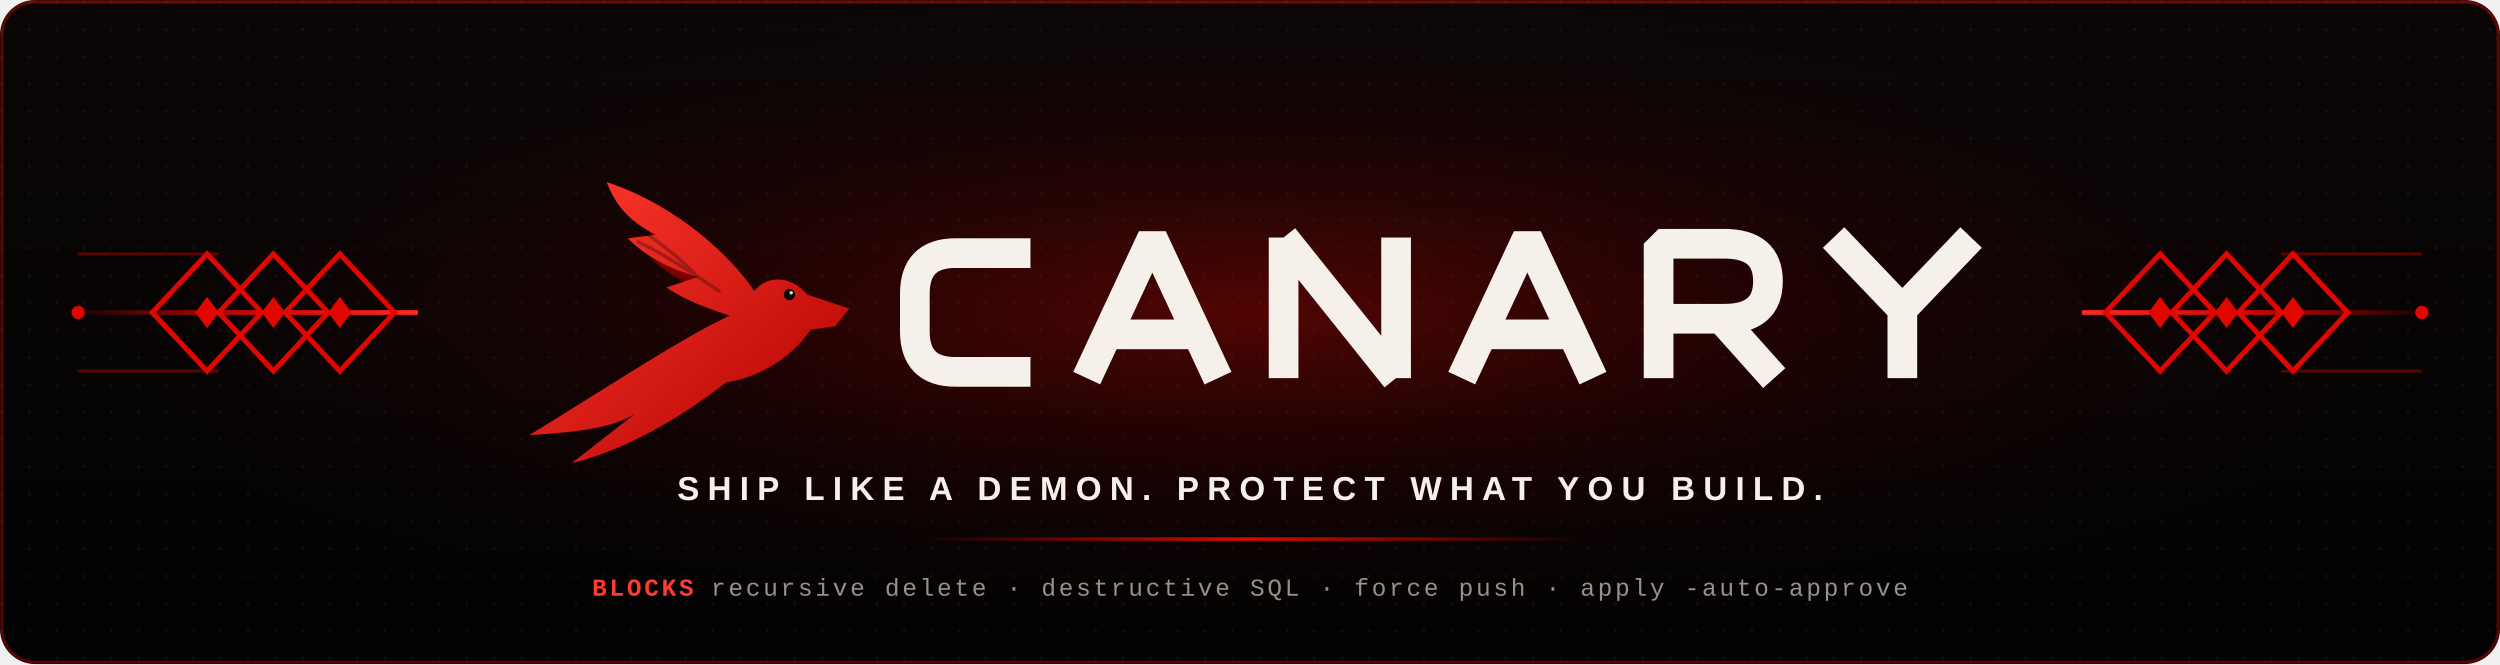
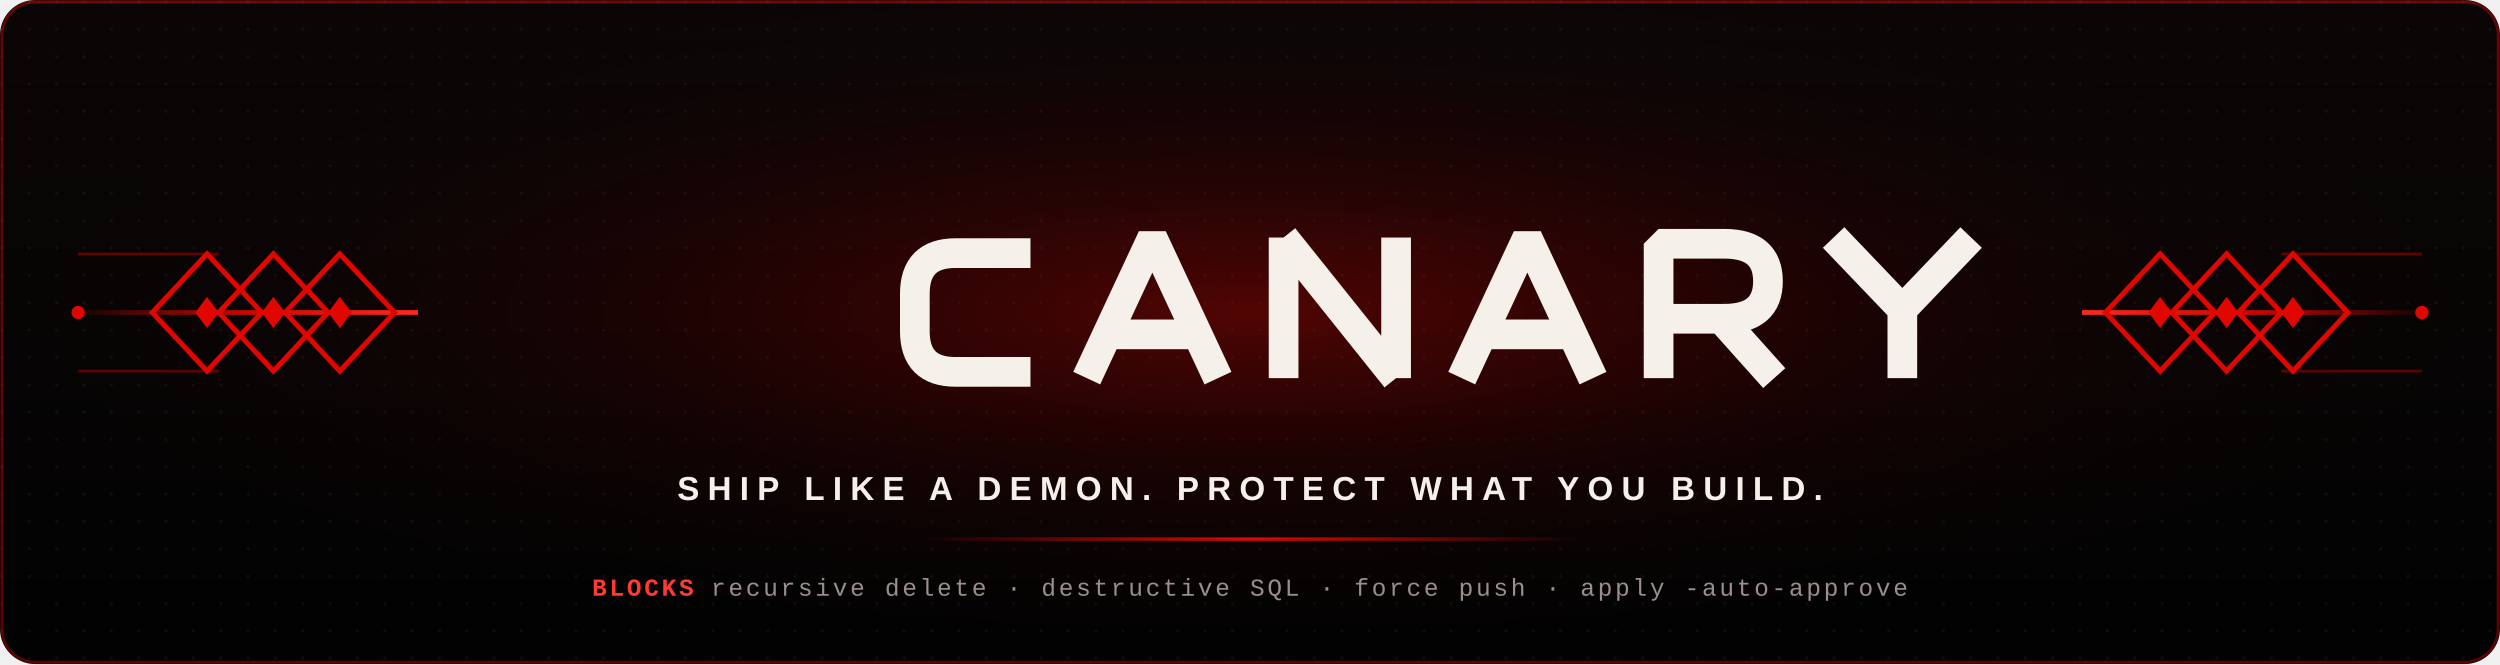
<svg xmlns="http://www.w3.org/2000/svg" viewBox="0 0 1280 340" width="1280" height="340" role="img" aria-labelledby="t d">
  <defs>
    <radialGradient id="glow" cx="50%" cy="47%" r="52%">
      <stop offset="0" stop-color="#E10600" stop-opacity="0.34" />
      <stop offset="0.5" stop-color="#8A0000" stop-opacity="0.13" />
      <stop offset="1" stop-color="#000" stop-opacity="0" />
    </radialGradient>
    <linearGradient id="bg" x1="0" y1="0" x2="0" y2="1">
      <stop offset="0" stop-color="#0B0606" />
      <stop offset="1" stop-color="#020202" />
-     </linearGradient>
-     <linearGradient id="bird" x1="0" y1="0" x2="1" y2="1">
-       <stop offset="0" stop-color="#FF3A2D" />
-       <stop offset="1" stop-color="#B00000" />
    </linearGradient>
    <linearGradient id="rule" gradientUnits="userSpaceOnUse" x1="40" y1="0" x2="214" y2="0">
      <stop offset="0" stop-color="#E10600" stop-opacity="0.05" />
      <stop offset="0.5" stop-color="#E10600" stop-opacity="0.9" />
      <stop offset="1" stop-color="#FF2A1F" />
    </linearGradient>
    <linearGradient id="underline" gradientUnits="userSpaceOnUse" x1="470" y1="0" x2="810" y2="0">
      <stop offset="0" stop-color="#E10600" stop-opacity="0" />
      <stop offset="0.5" stop-color="#E10600" />
      <stop offset="1" stop-color="#E10600" stop-opacity="0" />
    </linearGradient>
    <pattern id="dots" width="14" height="14" patternUnits="userSpaceOnUse">
      <circle cx="1" cy="1" r="0.8" fill="#FFFFFF" fill-opacity="0.05" />
    </pattern>
    <clipPath id="card">
      <rect width="1280" height="340" rx="18" />
    </clipPath>
    <g id="knot" fill="none" stroke="#E10600" stroke-width="2.6" stroke-linejoin="miter">
      <path d="M-62 0 L-34 -30 L-6 0 L-34 30 Z" />
      <path d="M-28 0 L0 -30 L28 0 L0 30 Z" />
      <path d="M6 0 L34 -30 L62 0 L34 30 Z" />
      <path d="M-40 0 L-34 -8 L-28 0 L-34 8 Z" fill="#E10600" stroke="none" />
      <path d="M-6 0 L0 -8 L6 0 L0 8 Z" fill="#E10600" stroke="none" />
      <path d="M28 0 L34 -8 L40 0 L34 8 Z" fill="#E10600" stroke="none" />
    </g>
    <g id="side">
      <line x1="40" y1="160" x2="214" y2="160" stroke="url(#rule)" stroke-width="2.4" />
      <use href="#knot" x="140" y="160" />
      <circle cx="40" cy="160" r="3.4" fill="#E10600" />
      <line x1="40" y1="190" x2="112" y2="190" stroke="#E10600" stroke-opacity="0.38" stroke-width="1.4" />
      <line x1="40" y1="130" x2="112" y2="130" stroke="#E10600" stroke-opacity="0.38" stroke-width="1.4" />
    </g>
  </defs>
  <style>
    .breathe { animation: breathe 4.2s ease-in-out infinite; }
    .pulse   { animation: pulse 3.2s ease-in-out infinite; }
    .scan    { animation: scan 7s linear infinite; }
    @keyframes breathe { 0%,100% { opacity: .7 } 50% { opacity: 1 } }
    @keyframes pulse   { 0%,100% { opacity: .72 } 50% { opacity: 1 } }
    @keyframes scan    { 0% { transform: translateY(-20px) } 100% { transform: translateY(360px) } }
    @media (prefers-reduced-motion: reduce) { .breathe, .pulse, .scan { animation: none } }
    .tag  { font: 700 17px "Segoe UI","Helvetica Neue",Arial,sans-serif; letter-spacing: 4.2px; fill: #F5F1EA; }
    .fam  { font: 500 12.5px "Cascadia Mono","SF Mono",Consolas,"Liberation Mono",monospace; letter-spacing: 1.4px; fill: #9A8F8C; }
    .fam b { font-weight: 700; fill: #FF3B30; }
  </style>
  <g clip-path="url(#card)">
    <rect width="1280" height="340" fill="url(#bg)" />
    <rect width="1280" height="340" fill="url(#dots)" />
    <rect width="1280" height="340" fill="url(#glow)" class="breathe" />
    <rect class="scan" x="0" y="0" width="1280" height="2" fill="#FF3B30" fill-opacity="0.10" />
    <use href="#side" class="pulse" />
    <use href="#side" class="pulse" transform="translate(1280 0) scale(-1 1)" />
-     <g transform="translate(262 86) scale(0.9)">
-       <path d="M126 76 C118 56 98 34 70 22 C76 36 84 44 94 50 L80 52 C90 62 104 68 118 72 Z" fill="#7A0000" />
-       <path d="M192 80 L168 72 C160 62 146 60 138 70 C126 52 96 22 54 8 C60 24 70 32 82 38 L66 40 C78 52 92 58 106 62 L88 68 C100 76 112 80 124 84 C98 96 62 120 10 152 C40 150 56 148 70 140 L34 168 C66 160 96 142 122 122 C146 118 162 104 170 92 L184 90 Z" fill="url(#bird)" />
-       <path d="M104 60 C90 46 76 36 60 28 M118 70 C100 58 88 50 72 42" fill="none" stroke="#050505" stroke-opacity="0.28" stroke-width="2" stroke-linecap="round" />
-       <circle cx="158" cy="72" r="3.2" fill="#050505" />
-       <circle cx="159" cy="71" r="1" fill="#FFFFFF" fill-opacity="0.85" />
-     </g>
    <g transform="translate(454 112) scale(0.8)" fill="none" stroke="#F5F1EA" stroke-width="19" stroke-linejoin="bevel" stroke-linecap="butt">
      <path d="M92 22 H44 Q18 22 18 48 V72 Q18 98 44 98 H92" />
      <g transform="translate(120 0)">
        <path d="M8 102 L50 12 L92 102 M25 74 H75" />
      </g>
      <g transform="translate(240 0)">
        <path d="M14 102 V12 M14 12 L86 102 M86 102 V12" />
      </g>
      <g transform="translate(360 0)">
        <path d="M8 102 L50 12 L92 102 M25 74 H75" />
      </g>
      <g transform="translate(480 0)">
        <path d="M14 102 V16 H56 Q84 16 84 40 Q84 64 56 64 H14 M54 64 L88 102" />
      </g>
      <g transform="translate(600 0)">
        <path d="M6 12 L50 58 L94 12 M50 58 V102" />
      </g>
    </g>
    <text class="tag" x="640" y="256" text-anchor="middle">SHIP LIKE A DEMON. PROTECT WHAT YOU BUILD.</text>
    <line x1="470" y1="276" x2="810" y2="276" stroke="url(#underline)" stroke-width="1.8" />
    <text class="fam" x="640" y="305" text-anchor="middle">
      <tspan fill="#FF3B30" font-weight="700">BLOCKS</tspan>  recursive delete  ·  destructive SQL  ·  force push  ·  apply -auto-approve</text>
  </g>
  <rect x="1" y="1" width="1278" height="338" rx="17" fill="none" stroke="#E10600" stroke-opacity="0.4" stroke-width="1.4" />
</svg>
